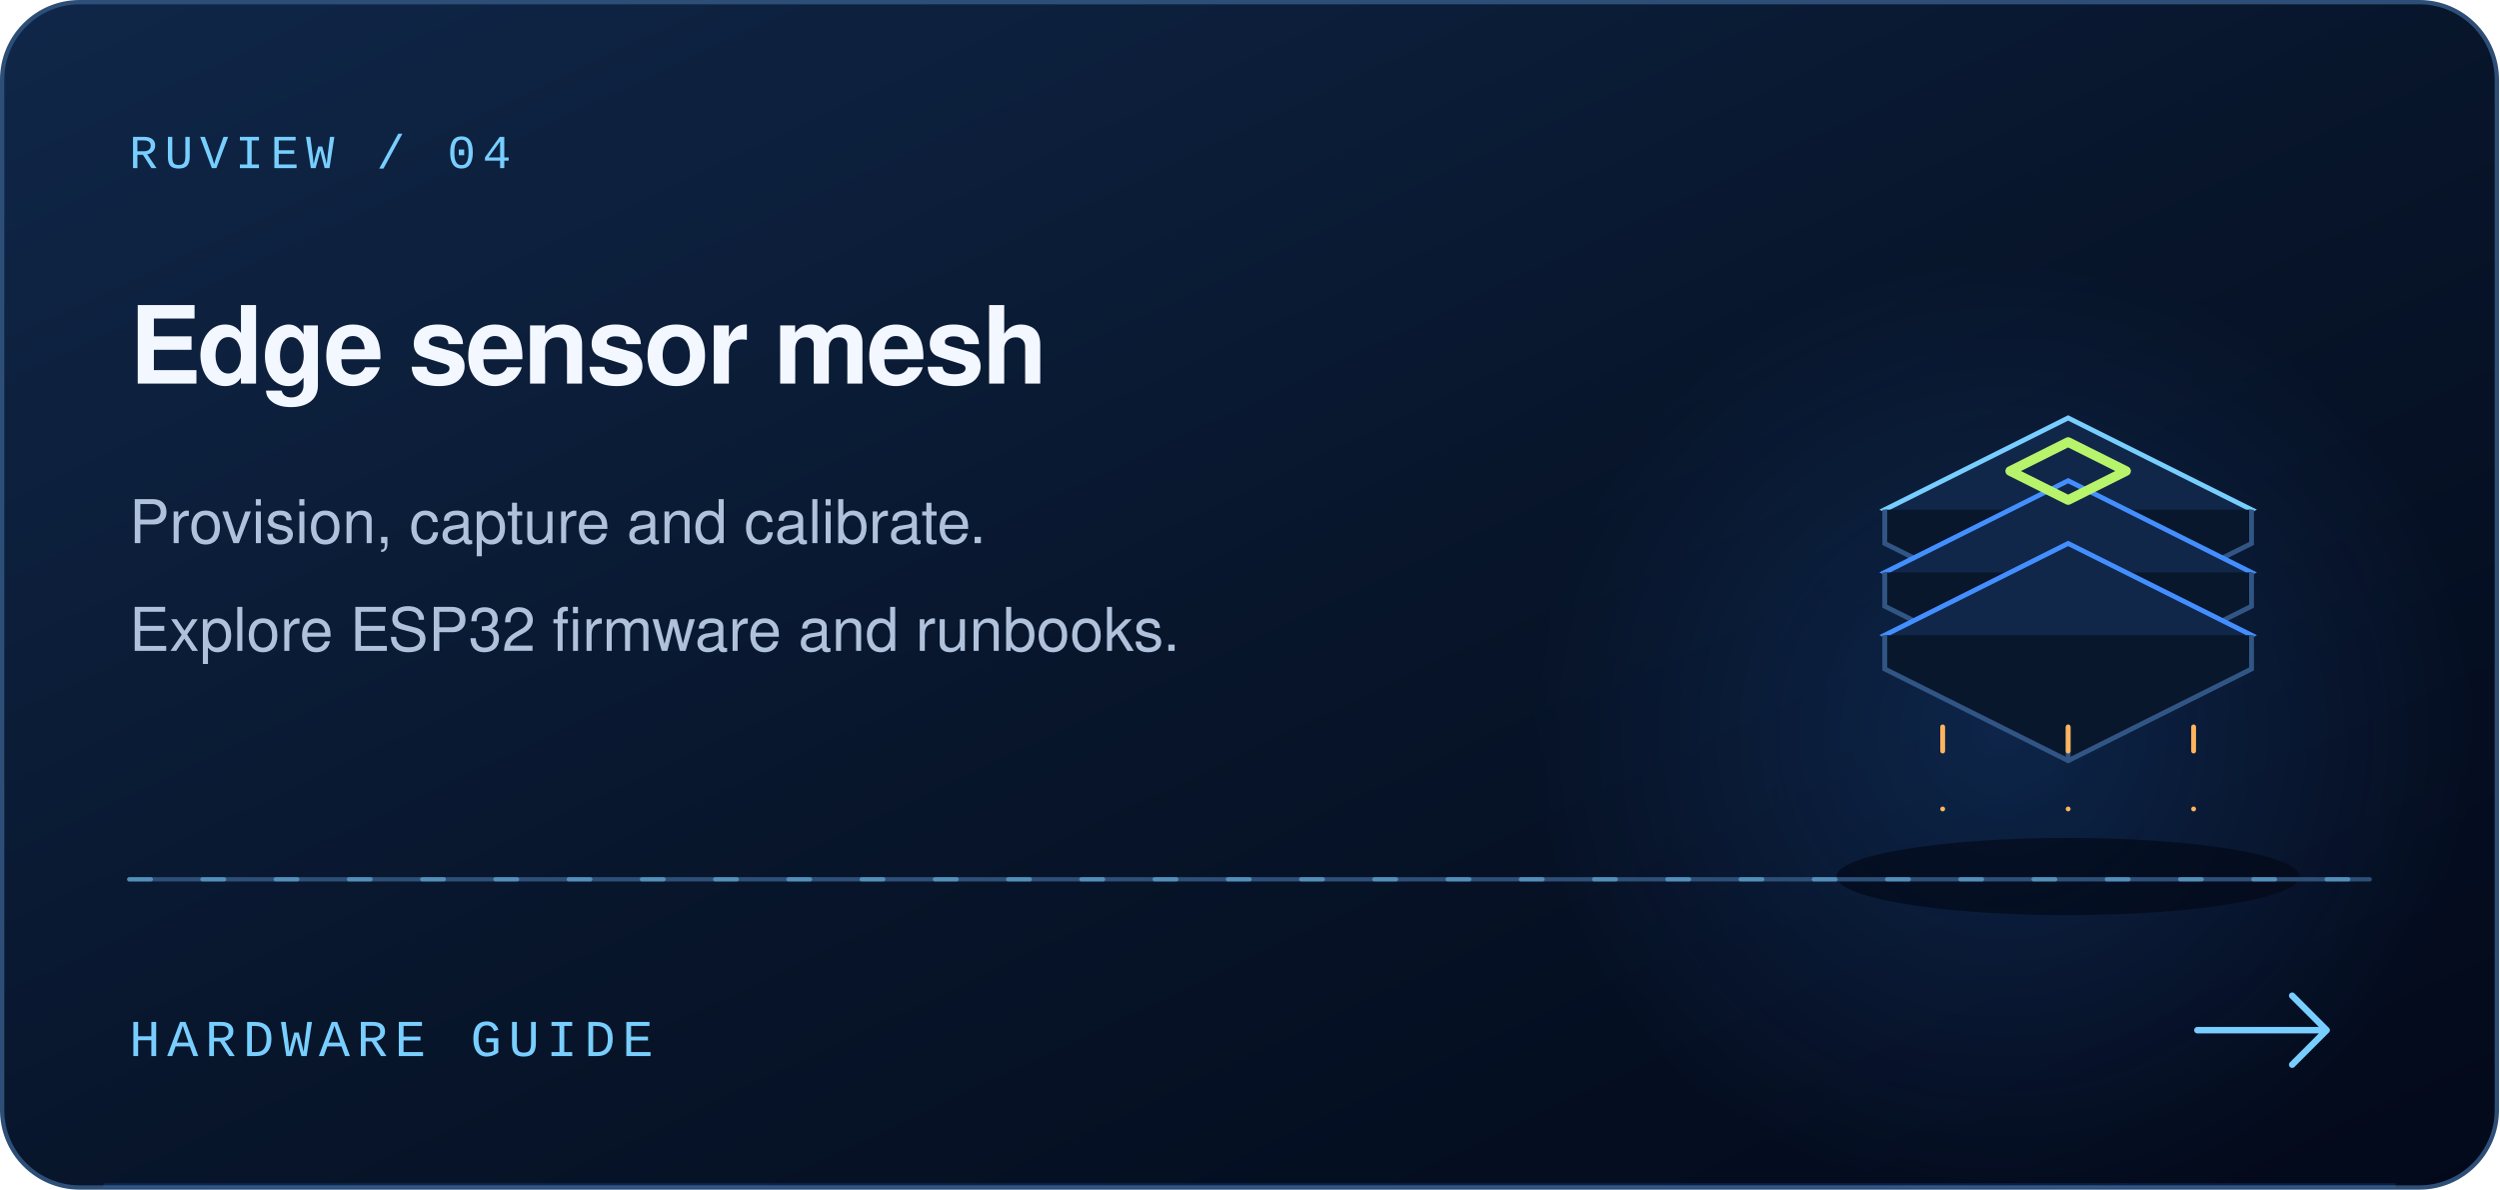
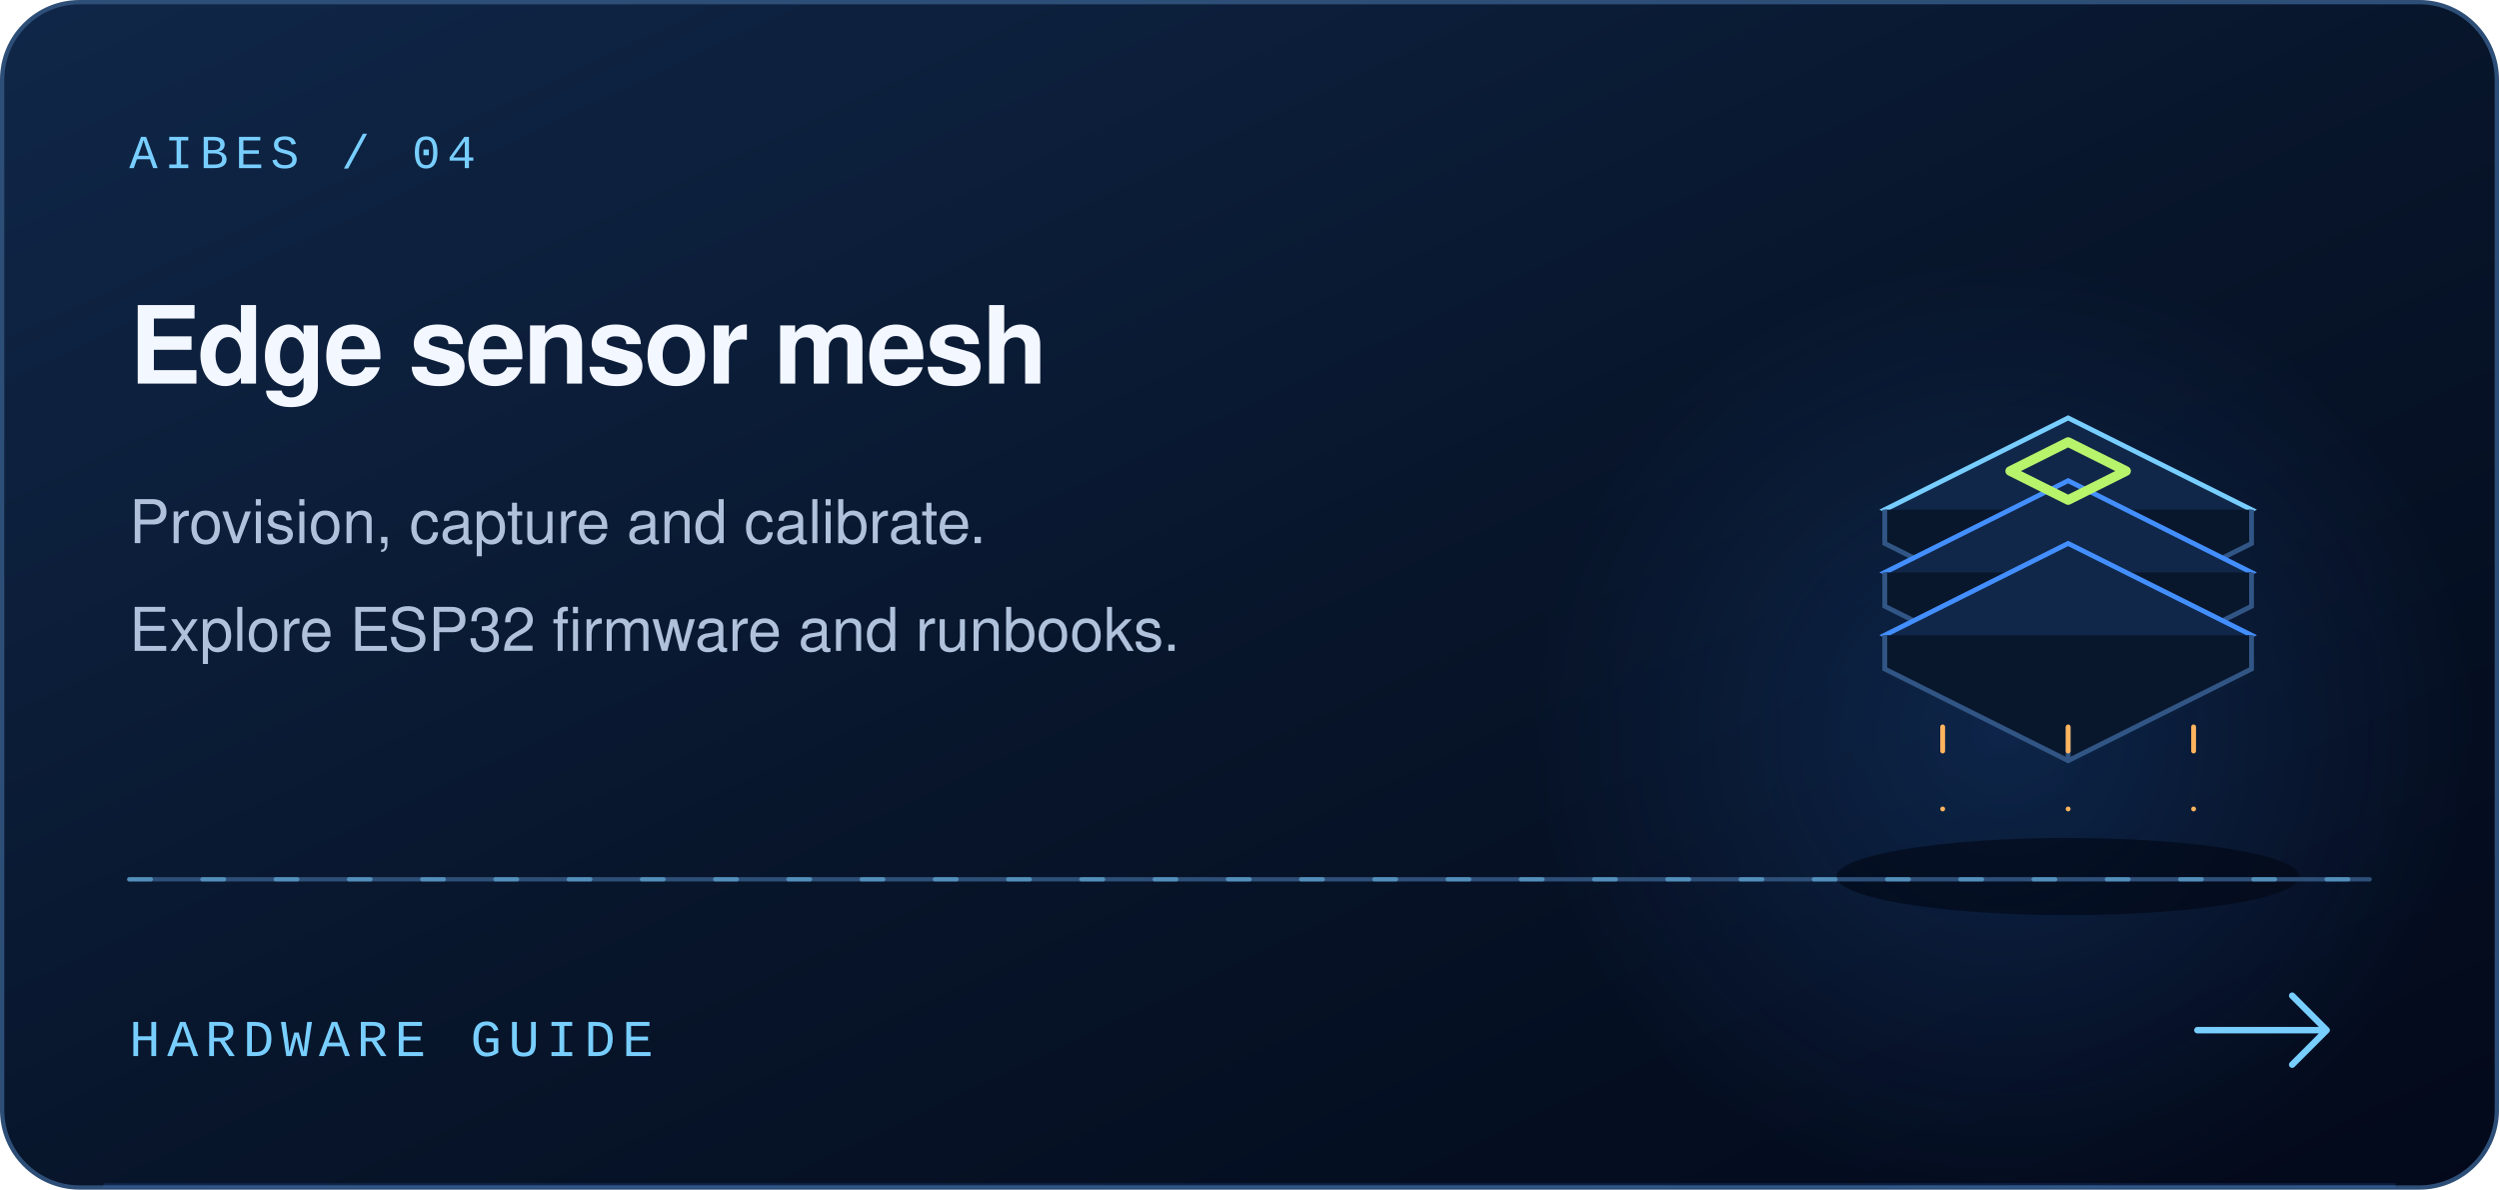
<svg xmlns="http://www.w3.org/2000/svg" width="580" height="276" viewBox="0 0 580 276" role="img" aria-labelledby="title desc">
  <defs>
    <linearGradient id="wash" x1="0" y1="0" x2="1" y2="1">
      <stop stop-color="#102749" />
      <stop offset=".55" stop-color="#071429" />
      <stop offset="1" stop-color="#03091a" />
    </linearGradient>
    <linearGradient id="accent">
      <stop stop-color="#9ee7ff" />
      <stop offset="1" stop-color="#348bff" />
    </linearGradient>
    <radialGradient id="halo">
      <stop stop-color="#348bff" stop-opacity=".17" />
      <stop offset="1" stop-color="#348bff" stop-opacity="0" />
    </radialGradient>
  </defs>
  <style>
text{font-family:"Avenir Next","Segoe UI Variable Display","Segoe UI",Helvetica,Arial,sans-serif}
.mono{font-family:"SFMono-Regular",Consolas,"Liberation Mono",monospace;letter-spacing:1.6px}
.float{animation:float 5s ease-in-out infinite}
.flow{stroke-dasharray:5 12;animation:flow 5s linear infinite}
@keyframes float{0%,100%{transform:translate(0,0)}50%{transform:translate(3px,-10px)}}

.layer{animation:layer 6s ease-in-out infinite}
@keyframes layer{50%{transform:translateY(-5px)}}



@keyframes flow{to{stroke-dashoffset:-136}}
@media(prefers-reduced-motion:reduce){*{animation:none!important}}
</style>
  <rect x=".5" y=".5" width="579" height="275" rx="18" fill="url(#wash)" stroke="#2d4e77" />
-   <text x="30" y="39" font-size="11" fill="#78cfff" text-anchor="start" font-weight="500" class="mono">RUVIEW / 04</text>
+   <text x="30" y="39" font-size="11" fill="#78cfff" text-anchor="start" font-weight="500" class="mono">AIBES / 04</text>
  <text x="30" y="89" font-size="25" fill="#f3f7ff" text-anchor="start" font-weight="650" letter-spacing="-0.6">Edge sensor mesh</text>
  <text x="30" y="126" font-size="14" fill="#b0c2db" text-anchor="start" font-weight="500">Provision, capture and calibrate.</text>
  <text x="30" y="151" font-size="14" fill="#b0c2db" text-anchor="start" font-weight="500">Explore ESP32 firmware and runbooks.</text>
  <circle cx="465" cy="170" r="110" fill="url(#halo)" />
  <g transform="translate(480 144) scale(1.12)">
    <ellipse cy="53" rx="48" ry="8" fill="#020816" opacity=".65" />
    <g class="float">
      <g class="layer" style="animation-delay:-0.0s">
        <path d="M-38 -23L0 -42L38 -23L0 -4Z" fill="#102749" stroke="#78cfff" />
        <path d="M-38 -23V-16L0 3L38 -16V-23M0 -4V3" fill="#09172c" stroke="#315685" />
      </g>
      <g class="layer" style="animation-delay:-0.7s">
        <path d="M-38 -10L0 -29L38 -10L0 9Z" fill="#102749" stroke="#438fff" />
        <path d="M-38 -10V-3L0 16L38 -3V-10M0 9V16" fill="#09172c" stroke="#315685" />
      </g>
      <g class="layer" style="animation-delay:-1.4s">
        <path d="M-38 3L0 -16L38 3L0 22Z" fill="#102749" stroke="#438fff" />
        <path d="M-38 3V10L0 29L38 10V3M0 22V29" fill="#09172c" stroke="#315685" />
      </g>
      <path d="M-12 -31L0 -37L12 -31L0 -25Z" fill="none" stroke="#b8f36c" stroke-width="2" stroke-linecap="round" stroke-linejoin="round" />
      <path d="M-26 22V39" fill="none" stroke="#ffb45e" stroke-width="1" stroke-linecap="round" stroke-linejoin="round" class="flow" />
      <path d="M0 22V39" fill="none" stroke="#ffb45e" stroke-width="1" stroke-linecap="round" stroke-linejoin="round" class="flow" />
      <path d="M26 22V39" fill="none" stroke="#ffb45e" stroke-width="1" stroke-linecap="round" stroke-linejoin="round" class="flow" />
    </g>
  </g>
  <path d="M30 204H550" fill="none" stroke="#2d4e77" stroke-width="1" stroke-linecap="round" stroke-linejoin="round" />
  <path d="M30 204H550" fill="none" stroke="#78cfff" stroke-width="1" stroke-linecap="round" stroke-linejoin="round" class="flow" opacity=".5" />
  <text x="30" y="245" font-size="12" fill="#78cfff" text-anchor="start" font-weight="500" class="mono">HARDWARE GUIDE</text>
  <path d="M510 239H540M532 231L540 239L532 247" fill="none" stroke="#78cfff" stroke-width="1.5" stroke-linecap="round" stroke-linejoin="round" />
  <path d="M24 1H556" stroke="url(#accent)" opacity=".55" />
  <path d="M24 275H556" stroke="#438fff" opacity=".15" />
</svg>
